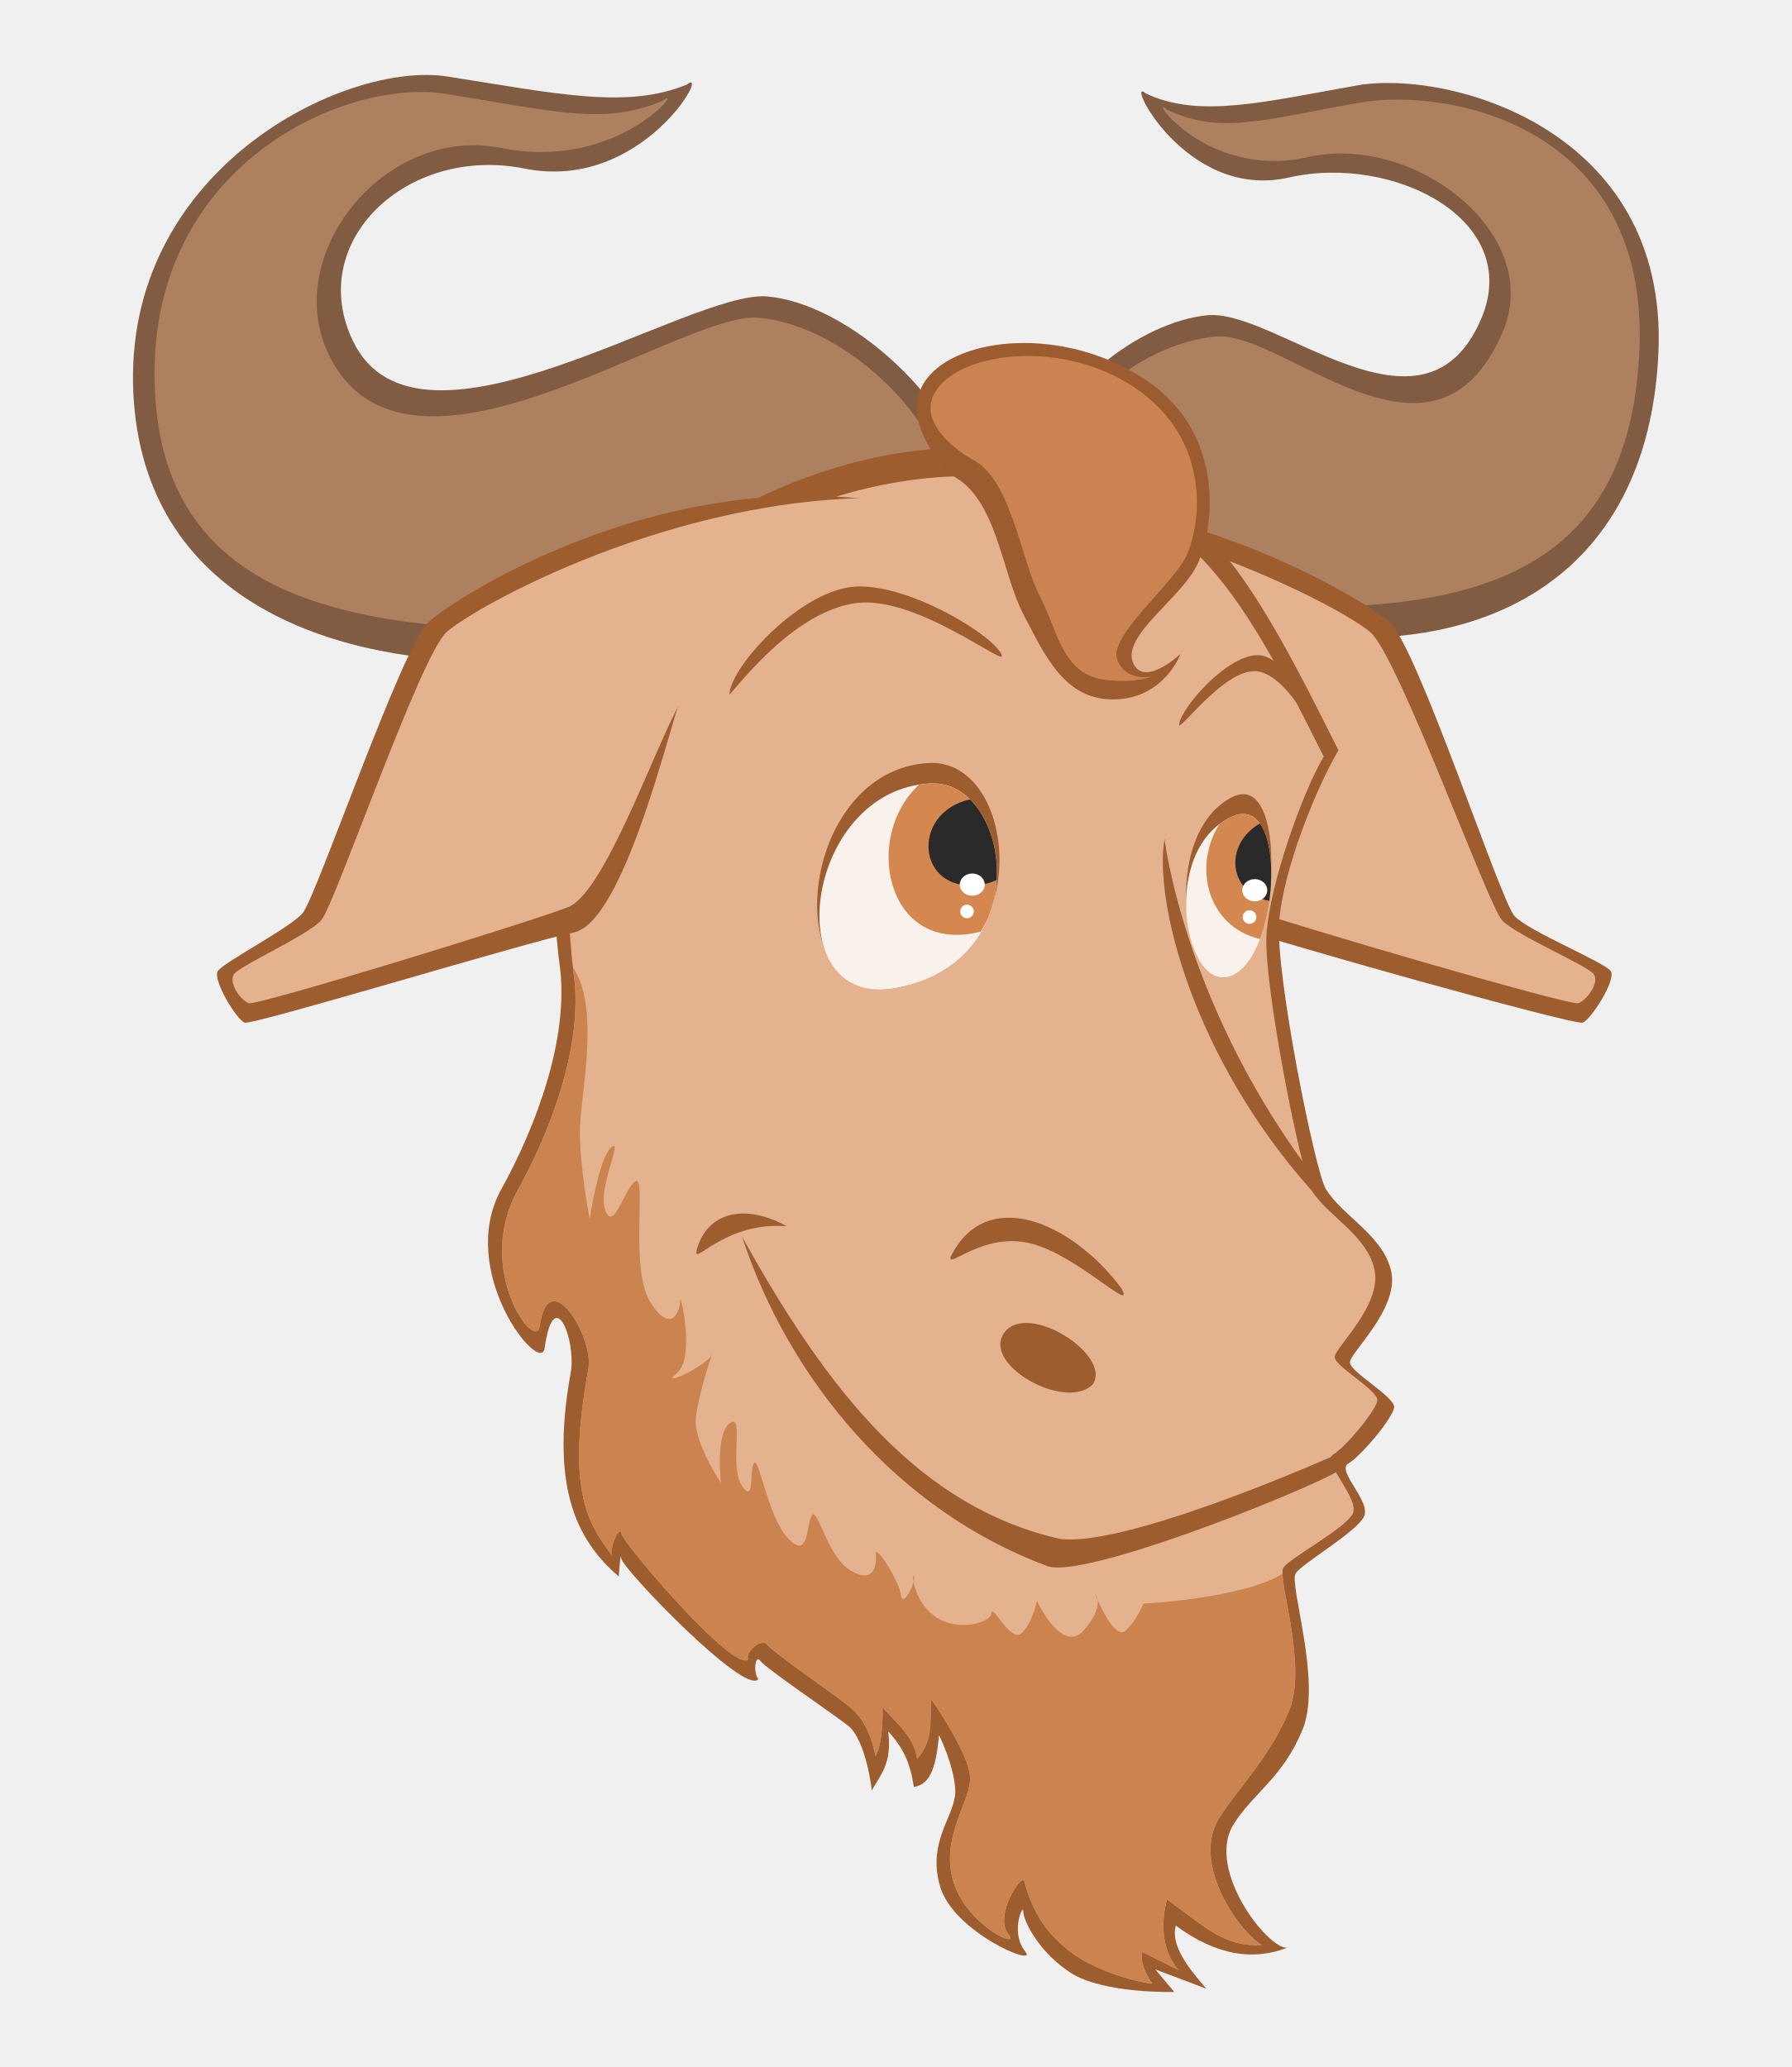
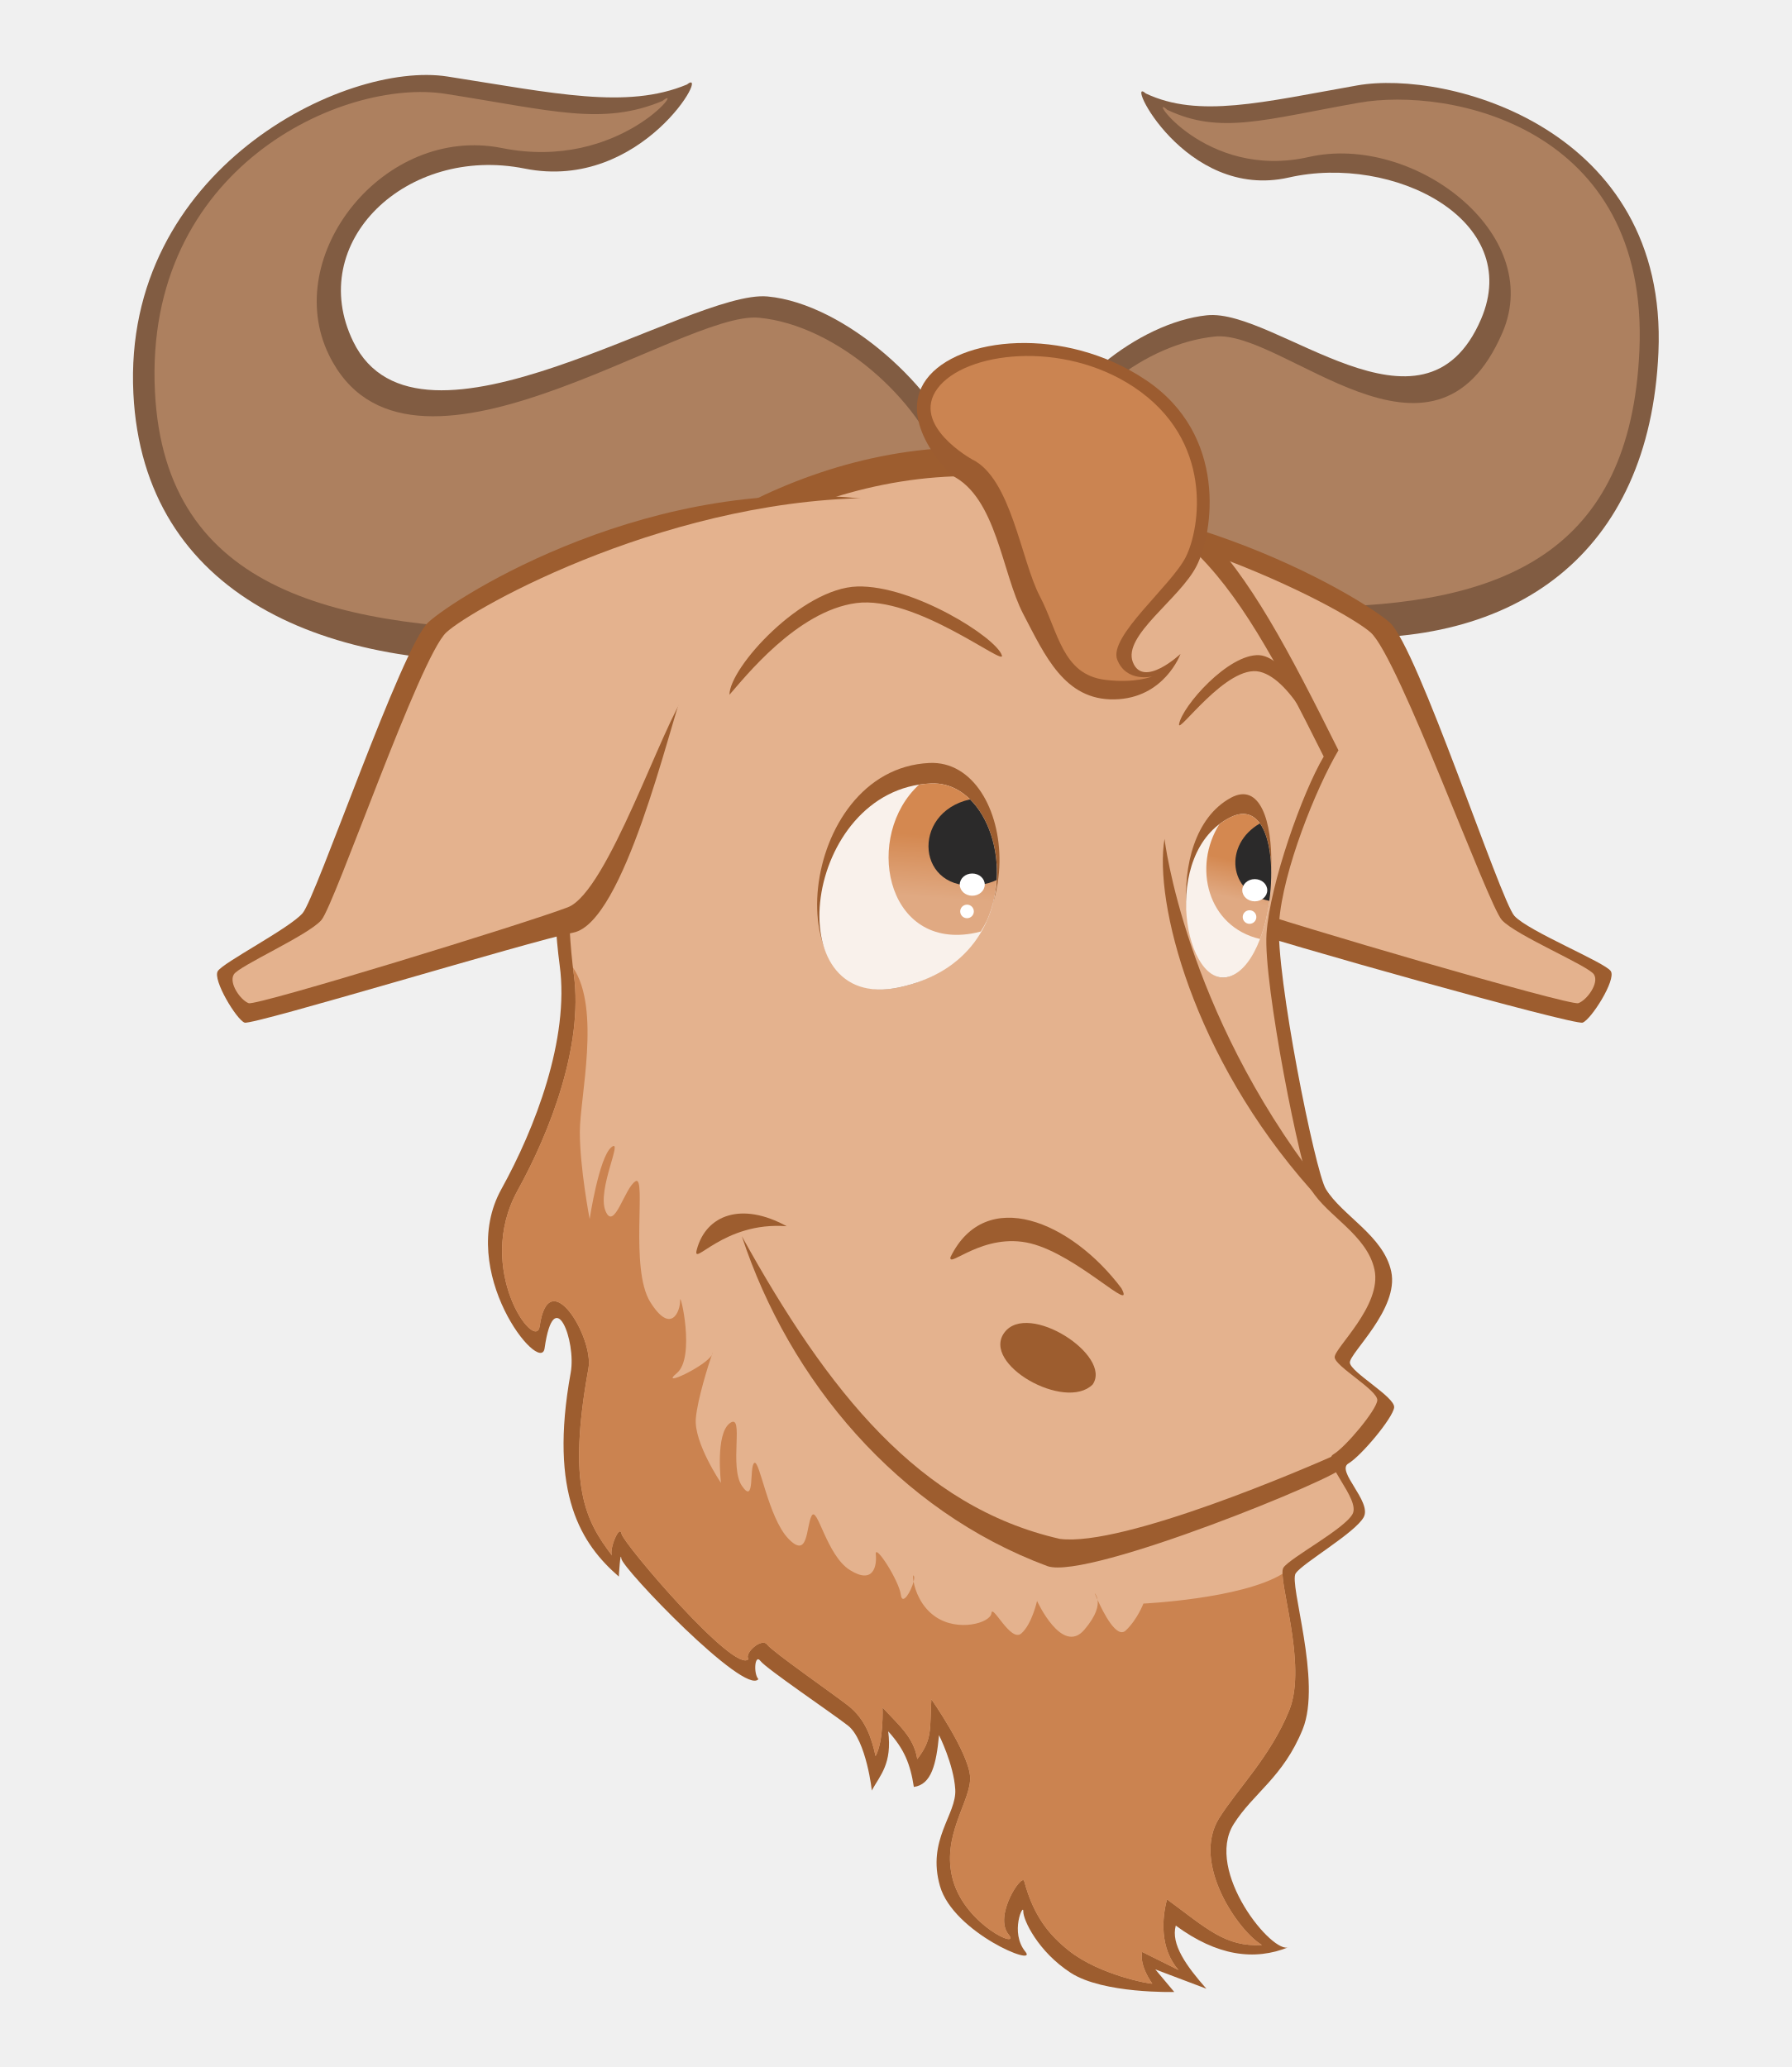
- <svg xmlns="http://www.w3.org/2000/svg" version="1.1" id="svg2" viewBox="0 0 260 300" height="300" width="260">
-   <defs id="defs4" />
+ <svg xmlns="http://www.w3.org/2000/svg" xmlns:xlink="http://www.w3.org/1999/xlink" version="1.1" id="svg2" viewBox="0 0 260 300" height="300" width="260">
+   <defs id="defs4">
+     <linearGradient id="linearGradient5346">
+       <stop style="stop-color:#d48850;stop-opacity:1;" offset="0" id="stop5348" />
+       <stop style="stop-color:#e0a982;stop-opacity:1" offset="1" id="stop5350" />
+     </linearGradient>
+     <linearGradient xlink:href="#linearGradient5346" id="linearGradient5352" x1="137.523" y1="121.422" x2="136.889" y2="130.414" gradientUnits="userSpaceOnUse" />
+     <linearGradient xlink:href="#linearGradient5346" id="linearGradient5360" x1="180.362" y1="125.163" x2="179.17" y2="130.476" gradientUnits="userSpaceOnUse" />
+   </defs>
  <g id="layer1">
    <path style="fill:#815c42;fill-opacity:1;fill-rule:evenodd;stroke:none;stroke-width:1px;stroke-linecap:butt;stroke-linejoin:miter;stroke-opacity:1" d="m 175.131,45.76 c 9.959,-1.058 31.421,20.052 39.787,0.561 6.189,-14.419 -12.758,-23.995 -27.886,-20.559 -15.128,3.437 -23.958,-15.063 -20.769,-12.199 7.693,3.639 16.938,1.267 30.678,-1.165 13.094,-2.317 45.139,6.214 43.717,38.733 -1.283,29.325 -20.807,43.091 -48.492,41.301 C 164.48,90.641 150.37,66.291 150.37,66.291 c 2.839,-9.756 14.768,-19.47 24.761,-20.532 z" id="path5149-6" />
    <path style="fill:#ad805f;fill-opacity:1;fill-rule:evenodd;stroke:none;stroke-width:1px;stroke-linecap:butt;stroke-linejoin:miter;stroke-opacity:1" d="m 176.252,48.844 c 9.959,-1.058 31.78,22.641 41.775,-0.582 6.203,-14.412 -12.969,-28.914 -28.097,-25.477 -15.128,3.437 -23.726,-9.702 -20.536,-6.838 7.693,3.639 14.062,1.396 27.801,-1.035 13.094,-2.317 42.125,3.41 40.703,35.929 -1.283,29.325 -19.684,37.151 -47.414,37.256 -22.842,0.086 -37.745,-20.23 -37.745,-20.23 2.839,-9.756 13.52,-17.96 23.513,-19.022 z" id="path5149-2-1" />
    <path style="fill:#815c42;fill-opacity:1;fill-rule:evenodd;stroke:none;stroke-width:1px;stroke-linecap:butt;stroke-linejoin:miter;stroke-opacity:1" d="M 111.384,43.029 C 100.098,41.97 60.738,69.067 51.256,49.576 44.242,35.156 58.991,21.031 76.137,24.467 93.282,27.904 103.289,9.404 99.675,12.268 90.956,15.907 80.478,13.535 64.907,11.103 50.068,8.786 17.742,24.598 19.355,57.117 20.808,86.443 47.337,97.641 78.713,95.851 110.089,94.06 139.446,66.291 139.446,66.291 136.228,56.535 122.709,44.091 111.384,43.029 Z" id="path5149" />
    <path style="fill:#ad805f;fill-opacity:1;fill-rule:evenodd;stroke:none;stroke-width:1px;stroke-linecap:butt;stroke-linejoin:miter;stroke-opacity:1" d="M 110.113,46.113 C 98.827,45.055 59.06,74.741 47.733,51.517 40.703,37.105 55.708,18.054 72.853,21.49 89.998,24.927 99.742,11.788 96.127,14.652 87.409,18.29 80.191,16.048 64.619,13.616 49.78,11.299 20.87,24.307 22.483,56.826 23.936,86.151 49.192,91.41 80.619,91.515 106.506,91.601 136.762,67.866 136.762,67.866 133.544,58.11 121.439,47.175 110.113,46.113 Z" id="path5149-2" />
    <path style="fill:#9d5d2f;fill-opacity:1;fill-rule:evenodd;stroke:none;stroke-width:1px;stroke-linecap:butt;stroke-linejoin:miter;stroke-opacity:1" d="m 133.212,72.637 c 33.996,-4.458 64.405,14.113 68.448,17.705 4.044,3.592 16.062,40.364 18.103,42.597 2.041,2.233 13.179,6.752 13.985,8.014 0.806,1.262 -2.872,7.049 -4.093,7.469 -1.222,0.421 -44.764,-11.773 -50.861,-14.017 -6.097,-2.244 -12.401,-29.762 -15.991,-34.076" id="path5110-3-6" />
    <path style="fill:#e4b28e;fill-opacity:1;fill-rule:evenodd;stroke:none;stroke-width:1px;stroke-linecap:butt;stroke-linejoin:miter;stroke-opacity:1" d="m 131.555,72.286 c 32.437,-0.561 63.3,15.921 67.344,19.512 4.044,3.592 17.006,39.51 19.047,41.743 2.041,2.233 12.547,6.623 13.353,7.885 0.806,1.262 -1.046,3.754 -2.267,4.174 -1.222,0.421 -42.591,-11.682 -48.688,-13.925 -6.097,-2.244 -14.512,-26.825 -18.102,-31.14" id="path5110-0" />
    <path style="fill:#9d5d2f;fill-opacity:1;fill-rule:evenodd;stroke:none;stroke-width:1px;stroke-linecap:butt;stroke-linejoin:miter;stroke-opacity:1" d="m 194.222,108.899 c -3.212,5.423 -8.093,17.474 -8.61,25.009 -0.517,7.536 5.224,36.108 6.78,38.661 2.364,3.882 8.375,6.773 9.491,11.974 1.167,5.437 -6.059,11.83 -6,13.218 0.059,1.388 6.593,5.003 6.424,6.514 -0.17,1.51 -4.788,7.047 -6.636,8.13 -1.847,1.083 3.415,5.514 2.229,7.772 -1.186,2.258 -8.83,6.658 -9.873,8.161 -1.042,1.503 3.829,15.683 1.007,22.646 -2.822,6.963 -7.185,9.273 -10.008,13.759 -4.307,6.844 5.734,19.095 8.008,17.847 -5.019,2.05 -10.453,1.273 -16.415,-3.112 -0.746,2.697 1.542,5.88 4.441,9.16 l -7.407,-2.799 2.746,3.272 c 0,0 -10.28,0.282 -15.017,-2.776 -4.737,-3.058 -6.933,-7.704 -6.89,-8.931 0.045,-1.286 -2.001,3.053 0.305,5.865 1.897,2.314 -10.441,-2.761 -12.39,-9.511 -1.949,-6.75 2.432,-10.396 2.212,-14.041 -0.22,-3.646 -2.356,-7.879 -2.356,-7.879 -0.394,4.213 -1.105,7.175 -3.652,7.513 -0.519,-3.359 -1.401,-5.501 -3.72,-8.069 0.586,4.695 -1.145,6.333 -2.398,8.603 0.093,0.313 -0.772,-7.353 -3.441,-9.435 -2.34,-1.825 -11.873,-8.275 -12.703,-9.381 -0.83,-1.106 -1.042,1.838 -0.297,2.639 -1.976,2.456 -19.742,-16.055 -19.89,-17.496 -0.136,-1.324 -0.364,2.608 -0.364,2.608 -5.377,-4.675 -10.204,-11.876 -6.983,-29.585 0.837,-4.605 -2.418,-13.214 -3.788,-3.547 -0.573,4.046 -12.885,-11.155 -6.271,-23.102 4.897,-8.846 9.891,-21.805 8.466,-32.438 -2.344,-17.494 0.816,-40.55 4.312,-48.192 3.537,-7.732 28.334,-28.539 58.635,-26.939 27.873,1.472 35.519,14.728 50.054,43.881 z" id="path4237" />
    <path style="fill:#e4b28e;fill-opacity:1;fill-rule:evenodd;stroke:none;stroke-width:1px;stroke-linecap:butt;stroke-linejoin:miter;stroke-opacity:1" d="m 192.086,109.808 c -3.092,5.221 -7.801,18.448 -8.298,25.704 -0.498,7.255 5.03,34.765 6.527,37.224 2.276,3.738 8.064,6.521 9.138,11.529 1.123,5.235 -5.834,11.39 -5.777,12.726 0.057,1.337 6.348,4.817 6.185,6.271 -0.163,1.454 -4.61,6.785 -6.389,7.828 -1.779,1.043 3.949,6.461 2.807,8.635 -1.142,2.174 -9.027,6.342 -10.031,7.789 -1.004,1.447 3.551,14.017 0.834,20.721 -2.717,6.705 -7.444,11.316 -10.162,15.635 -4.147,6.589 2.927,16.558 6.206,18.419 -5.278,0.33 -8.035,-2.397 -13.775,-6.619 -0.718,2.597 -1.122,7.095 1.67,10.253 l -5.284,-2.626 c -0.433,2.056 1.474,4.599 1.474,4.599 -0.087,0.123 -7.601,-1.189 -12.111,-4.786 -2.817,-2.247 -5.099,-4.95 -6.477,-10.079 -0.321,-1.197 -4.486,5.029 -2.266,7.737 1.827,2.228 -6.171,-1.308 -8.048,-7.807 -1.877,-6.499 2.676,-11.58 2.464,-15.09 -0.212,-3.51 -5.62,-11.251 -5.62,-11.251 -0.261,4.462 0.203,5.748 -2.046,8.694 -0.5,-3.234 -2.806,-5.025 -5.04,-7.499 0,0 0.194,4.881 -1.012,7.067 -0.571,-2.581 -1.429,-5.345 -3.999,-7.349 -2.253,-1.757 -10.936,-7.781 -11.735,-8.846 -0.8,-1.065 -3.415,1.327 -2.697,2.098 -1.903,2.364 -18.189,-16.783 -18.43,-18.158 -0.272,-1.552 -1.829,2.268 -1.393,3.125 -3.843,-5.043 -6.511,-10.103 -3.41,-27.154 0.806,-4.433 -5.76,-15.415 -7.079,-6.107 -0.552,3.895 -9.554,-8.238 -3.186,-19.742 4.715,-8.517 9.523,-20.994 8.151,-31.232 -2.257,-16.843 0.786,-39.042 4.151,-46.4 3.405,-7.445 27.28,-27.478 56.455,-25.937 26.836,1.417 34.206,12.556 48.201,40.625 z" id="path4237-3" />
    <path style="fill:#9d5d2f;fill-opacity:1;fill-rule:evenodd;stroke:none;stroke-width:1px;stroke-linecap:butt;stroke-linejoin:miter;stroke-opacity:1" d="m 191.315,171.654 c -19.438,-25.159 -22.33,-49.9 -22.33,-49.9 -1.541,9.055 4.059,31.559 21.216,50.895 1.405,1.682 1.371,-0.551 1.114,-0.995 z" id="path4872" />
    <path style="display:inline;opacity:1;fill:#9d5d2f;fill-opacity:1;fill-rule:evenodd;stroke:none;stroke-width:1px;stroke-linecap:butt;stroke-linejoin:miter;stroke-opacity:1" d="m 194.199,210.988 c -4.246,1.914 -31.175,13.562 -40.396,12.364 -20.366,-4.646 -33.642,-21.311 -46.154,-43.929 6.875,20.886 22.59,39.816 44.367,47.89 5.96,2.061 43.118,-13.277 42.67,-14.266 z" id="path4874" />
    <path style="fill:#9d5d2f;fill-opacity:1;fill-rule:evenodd;stroke:none;stroke-width:1px;stroke-linecap:butt;stroke-linejoin:miter;stroke-opacity:1" d="m 162.73,186.976 c -7.303,-9.734 -19.701,-14.935 -24.802,-4.525 -0.368,1.732 4.807,-3.673 11.627,-1.985 6.82,1.688 15.284,10.469 13.176,6.51 z" id="path4891" />
    <path style="fill:#9d5d2f;fill-opacity:1;fill-rule:evenodd;stroke:none;stroke-width:1px;stroke-linecap:butt;stroke-linejoin:miter;stroke-opacity:1" d="m 158.555,200.946 c -3.987,3.942 -16.223,-2.964 -12.799,-7.551 3.424,-4.588 15.709,3.335 12.799,7.551 z" id="path4893" />
    <path style="fill:#9d5d2f;fill-opacity:1;fill-rule:evenodd;stroke:none;stroke-width:1px;stroke-linecap:butt;stroke-linejoin:miter;stroke-opacity:1" d="m 105.852,100.835 c 0.014,-3.985 10.52,-15.495 18.561,-15.713 8.041,-0.218 20.139,7.386 20.971,10.001 0.537,1.688 -12.494,-8.744 -21.135,-7.595 -8.641,1.149 -16.254,10.893 -18.397,13.306 z" id="path4895" />
    <path style="fill:#cb8350;fill-opacity:1;fill-rule:evenodd;stroke:none;stroke-width:1px;stroke-linecap:butt;stroke-linejoin:miter;stroke-opacity:1" d="m 83.16,140.447 c 0.042,0.355 0.073,0.721 0.12,1.072 1.372,10.238 -3.438,22.716 -8.153,31.233 -6.368,11.503 2.635,23.636 3.187,19.741 1.319,-9.308 7.884,1.674 7.078,6.107 -3.101,17.051 -0.432,22.112 3.411,27.155 -0.436,-0.857 1.12,-4.678 1.392,-3.126 0.241,1.374 16.529,20.521 18.431,18.157 -0.718,-0.771 1.897,-3.164 2.696,-2.099 0.8,1.065 9.482,7.09 11.735,8.846 2.57,2.004 3.429,4.766 4,7.348 1.206,-2.186 1.011,-7.065 1.011,-7.065 2.233,2.473 4.541,4.263 5.041,7.497 2.249,-2.946 1.784,-4.232 2.046,-8.694 0,0 5.407,7.742 5.619,11.252 0.212,3.51 -4.341,8.591 -2.464,15.09 1.877,6.499 9.876,10.037 8.049,7.809 -2.22,-2.708 1.943,-8.934 2.264,-7.737 1.377,5.129 3.661,7.832 6.478,10.078 4.51,3.597 12.024,4.907 12.111,4.785 0,0 -1.907,-2.542 -1.475,-4.598 l 5.283,2.624 c -2.791,-3.159 -2.388,-7.655 -1.67,-10.252 5.74,4.222 8.497,6.949 13.775,6.619 -3.279,-1.861 -10.353,-11.832 -6.206,-18.421 2.718,-4.319 7.447,-8.929 10.164,-15.634 2.412,-5.951 -0.899,-16.505 -0.973,-19.818 -5.929,3.649 -20.189,4.323 -20.189,4.323 0,0 -0.865,2.303 -2.568,3.912 -1.316,1.243 -3.253,-2.601 -4.08,-4.446 0.125,0.832 -0.117,2.218 -1.92,4.331 -3.229,3.783 -6.865,-4.179 -6.865,-4.179 0,0 -0.754,3.409 -2.296,4.729 -1.542,1.319 -4.193,-4.369 -4.321,-2.958 -0.127,1.411 -4.822,2.775 -8.118,0.525 -2.133,-1.456 -2.957,-3.816 -3.182,-5.097 -0.335,1.365 -1.629,3.569 -1.846,1.91 -0.271,-2.075 -3.805,-7.566 -3.635,-5.873 0.17,1.693 -0.34,4.421 -3.755,2.286 -3.415,-2.136 -4.744,-9.456 -5.566,-7.862 -0.822,1.594 -0.433,6.367 -3.374,3.294 -2.941,-3.074 -4.168,-11.547 -4.939,-10.983 -0.771,0.564 0.142,6.156 -1.782,3.35 -1.924,-2.807 0.398,-10.677 -1.755,-9.129 -2.153,1.548 -1.296,8.678 -1.296,8.678 0,0 -3.948,-5.819 -3.651,-9.35 0.234,-2.79 1.87,-7.938 2.326,-9.233 -0.841,1.624 -7.753,4.871 -5.081,2.651 2.754,-2.288 0.441,-12.112 0.475,-10.556 0.034,1.556 -1.314,5.058 -4.331,0.237 -3.017,-4.82 -0.516,-18.443 -2.118,-17.543 -1.602,0.9 -3.119,7.383 -4.382,4.31 -1.263,-3.074 2.661,-10.685 0.864,-9.244 -1.797,1.442 -3.16,10.433 -3.16,10.433 0,0 -1.433,-7.459 -1.424,-12.668 0.008,-5.009 3.075,-17.847 -0.981,-23.819 z m 20.138,56.198 c 0.026,-0.05 0.066,-0.103 0.08,-0.149 0.098,-0.328 0.041,-0.195 -0.08,0.149 z m 29.273,32.913 c 0.084,-0.342 0.125,-0.648 0.053,-0.808 -0.126,-0.283 -0.176,0.109 -0.053,0.808 z m 26.702,2.648 c -0.099,-0.657 -0.419,-0.976 -0.419,-0.976 0,0 0.175,0.433 0.419,0.976 z" id="path4912" />
    <path style="fill:#9c5c30;fill-opacity:1;fill-rule:evenodd;stroke:none;stroke-width:1px;stroke-linecap:butt;stroke-linejoin:miter;stroke-opacity:1" d="m 138.085,68.987 c 6.542,3.173 7.28,14.179 10.415,20.158 3.136,5.98 5.966,12.501 13.22,12.363 7.254,-0.137 9.585,-6.597 9.585,-6.597 0,0 -5.398,5.064 -6.915,1.197 -1.517,-3.867 6.822,-9.168 9.254,-13.98 2.432,-4.813 4.551,-18.946 -7.33,-26.946 -11.881,-8.001 -27.322,-6.315 -31.881,-0.137 -4.559,6.178 3.653,13.942 3.653,13.942 z" id="path4932" />
    <path style="fill:#cb8451;fill-opacity:1;fill-rule:evenodd;stroke:none;stroke-width:1px;stroke-linecap:butt;stroke-linejoin:miter;stroke-opacity:1" d="m 141.068,66.676 c 5.665,2.748 7.096,14.661 9.811,19.839 2.715,5.178 3.236,11.365 9.469,12.151 4.379,0.552 6.838,-0.485 6.838,-0.485 0,0 -3.747,0.915 -5.06,-2.433 -1.314,-3.349 7.831,-10.723 9.937,-14.89 2.106,-4.168 4.144,-16.951 -7.564,-24.707 -10.341,-6.85 -24.515,-5.11 -28.463,0.24 -3.948,5.35 5.031,10.285 5.031,10.285 z" id="path4932-5" />
    <path style="fill:#9d5d2f;fill-opacity:1;fill-rule:evenodd;stroke:none;stroke-width:1px;stroke-linecap:butt;stroke-linejoin:miter;stroke-opacity:1" d="M 127.248,72.637 C 94.905,68.179 65.974,86.75 62.127,90.342 58.28,93.934 45.854,130.302 43.913,132.535 c -1.942,2.233 -11.547,7.157 -12.314,8.419 -0.767,1.262 2.732,7.049 3.895,7.469 1.163,0.421 41.581,-11.875 47.685,-13.063 7.399,-1.44 13.975,-29.974 15.917,-35.03" id="path5110-3" />
    <path style="fill:#e4b28e;fill-opacity:1;fill-rule:evenodd;stroke:none;stroke-width:1px;stroke-linecap:butt;stroke-linejoin:miter;stroke-opacity:1" d="M 128.825,72.286 C 97.964,71.725 68.601,88.207 64.754,91.799 c -3.847,3.592 -16.179,39.51 -18.121,41.743 -1.942,2.233 -11.937,6.623 -12.704,7.885 -0.767,1.262 0.995,3.754 2.157,4.174 1.163,0.421 40.52,-11.682 46.321,-13.925 5.801,-2.244 13.806,-26.825 17.222,-31.14" id="path5110" />
    <path style="fill:#9d5d2f;fill-opacity:1;fill-rule:evenodd;stroke:none;stroke-width:1px;stroke-linecap:butt;stroke-linejoin:miter;stroke-opacity:1" d="m 114.155,177.971 c -6.518,-3.586 -11.683,-1.669 -13.038,3.385 -0.735,2.74 3.863,-4.107 13.038,-3.385 z" id="path7209" />
    <path style="fill:#9d5d2f;fill-opacity:1;fill-rule:evenodd;stroke:none;stroke-width:1px;stroke-linecap:butt;stroke-linejoin:miter;stroke-opacity:1" d="m 192.998,110.803 c -0.008,-3.985 -5.828,-15.495 -10.282,-15.713 -4.454,-0.218 -11.156,7.386 -11.617,10.001 -0.297,1.688 6.921,-8.744 11.708,-7.595 4.787,1.149 9.004,10.893 10.191,13.306 z" id="path4895-7" />
    <path style="fill:#9d5d2f;fill-opacity:1;fill-rule:evenodd;stroke:none;stroke-width:1px;stroke-linecap:butt;stroke-linejoin:miter;stroke-opacity:1" d="m 134.853,110.735 c 12.657,-0.604 15.955,28.239 -4.38,32.576 -17.943,3.827 -14.877,-31.657 4.38,-32.576 z" id="path7367-9" />
    <path style="fill:#f9f1eb;fill-opacity:1;fill-rule:evenodd;stroke:none;stroke-width:1px;stroke-linecap:butt;stroke-linejoin:miter;stroke-opacity:1" d="m 135.134,113.705 c 11.295,-0.452 15.674,25.269 -4.661,29.606 -17.943,3.827 -13.949,-28.862 4.661,-29.606 z" id="path7367" />
-     <path style="fill:#d48850;fill-opacity:1;fill-rule:evenodd;stroke:none;stroke-width:1px;stroke-linecap:butt;stroke-linejoin:miter;stroke-opacity:1" d="M 135.135 113.705 C 134.531 113.729 133.944 113.79 133.371 113.879 C 125.381 121.213 128.37 137.59 140.945 135.502 C 141.43 135.422 141.887 135.318 142.324 135.197 C 142.653 134.679 142.949 134.144 143.219 133.6 C 147.107 124.728 142.664 113.404 135.135 113.705 z " id="path7384" />
+     <path style="fill:url(#linearGradient5352);fill-opacity:1;fill-rule:evenodd;stroke:none;stroke-width:1px;stroke-linecap:butt;stroke-linejoin:miter;stroke-opacity:1" d="M 135.135 113.705 C 134.531 113.729 133.944 113.79 133.371 113.879 C 125.381 121.213 128.37 137.59 140.945 135.502 C 141.43 135.422 141.887 135.318 142.324 135.197 C 142.653 134.679 142.949 134.144 143.219 133.6 C 147.107 124.728 142.664 113.404 135.135 113.705 z " id="path7384" />
    <path style="fill:#2b2a2a;fill-rule:evenodd;stroke:none;stroke-width:0.582px;stroke-linecap:butt;stroke-linejoin:miter;stroke-opacity:1;fill-opacity:1" d="M 140.758 116.021 C 132.055 117.965 133.001 129.672 142.176 128.428 C 143.142 128.297 143.947 128.051 144.623 127.725 C 144.905 123.106 143.403 118.63 140.758 116.021 z " id="path7384-2" />
    <ellipse style="color:#000000;display:inline;overflow:visible;visibility:visible;opacity:1;fill:#ffffff;fill-opacity:1;fill-rule:nonzero;stroke:none;stroke-width:1;stroke-linecap:round;stroke-linejoin:round;stroke-miterlimit:4;stroke-dasharray:none;stroke-dashoffset:0;stroke-opacity:1;marker:none;enable-background:accumulate" id="path5029" cx="141.086" cy="128.392" rx="1.813" ry="1.613" />
    <ellipse style="color:#000000;display:inline;overflow:visible;visibility:visible;opacity:1;fill:#ffffff;fill-opacity:1;fill-rule:nonzero;stroke:none;stroke-width:1;stroke-linecap:round;stroke-linejoin:round;stroke-miterlimit:4;stroke-dasharray:none;stroke-dashoffset:0;stroke-opacity:1;marker:none;enable-background:accumulate" id="path5029-9" cx="140.326" cy="132.283" rx="0.989" ry="0.984" />
    <path style="fill:#9d5d2f;fill-opacity:1;fill-rule:evenodd;stroke:none;stroke-width:1px;stroke-linecap:butt;stroke-linejoin:miter;stroke-opacity:1" d="m 178.618,115.784 c 8.443,-4.577 7.197,22.869 -0.068,25.877 -6.553,2.713 -10.437,-20.183 0.068,-25.877 z" id="path7484-0" />
    <path style="fill:#f9f1eb;fill-opacity:1;fill-rule:evenodd;stroke:none;stroke-width:1px;stroke-linecap:butt;stroke-linejoin:miter;stroke-opacity:1" d="m 178.618,118.588 c 8.443,-4.085 7.197,20.412 -0.068,23.096 -6.553,2.421 -10.437,-18.014 0.068,-23.096 z" id="path7484" />
-     <path style="fill:#d48850;fill-opacity:1;fill-rule:evenodd;stroke:none;stroke-width:1px;stroke-linecap:butt;stroke-linejoin:miter;stroke-opacity:1" d="m 180.089,118.145 c -0.453,0.044 -0.944,0.188 -1.472,0.443 -0.605,0.293 -1.156,0.642 -1.668,1.029 -3.896,6.189 -1.745,14.883 5.892,16.666 2.733,-7.184 2.211,-18.624 -2.752,-18.139 z" id="path7384-3" />
+     <path style="fill:url(#linearGradient5360);fill-opacity:1;fill-rule:evenodd;stroke:none;stroke-width:1px;stroke-linecap:butt;stroke-linejoin:miter;stroke-opacity:1" d="m 180.089,118.145 c -0.453,0.044 -0.944,0.188 -1.472,0.443 -0.605,0.293 -1.156,0.642 -1.668,1.029 -3.896,6.189 -1.745,14.883 5.892,16.666 2.733,-7.184 2.211,-18.624 -2.752,-18.139 z" id="path7384-3" />
    <path style="fill:#2b2a2a;fill-opacity:1;fill-rule:evenodd;stroke:none;stroke-width:0.582px;stroke-linecap:butt;stroke-linejoin:miter;stroke-opacity:1" d="m 182.827,119.516 c -5.276,3.026 -4.594,10.086 1.366,11.232 0.612,-4.438 0.229,-9.008 -1.366,-11.232 z" id="path7384-2-1" />
    <ellipse style="color:#000000;display:inline;overflow:visible;visibility:visible;opacity:1;fill:#ffffff;fill-opacity:1;fill-rule:nonzero;stroke:none;stroke-width:1;stroke-linecap:round;stroke-linejoin:round;stroke-miterlimit:4;stroke-dasharray:none;stroke-dashoffset:0;stroke-opacity:1;marker:none;enable-background:accumulate" id="path5029-7" cx="182.081" cy="129.206" rx="1.813" ry="1.613" />
    <ellipse style="color:#000000;display:inline;overflow:visible;visibility:visible;opacity:1;fill:#ffffff;fill-opacity:1;fill-rule:nonzero;stroke:none;stroke-width:1;stroke-linecap:round;stroke-linejoin:round;stroke-miterlimit:4;stroke-dasharray:none;stroke-dashoffset:0;stroke-opacity:1;marker:none;enable-background:accumulate" id="path5029-9-8" cx="181.321" cy="133.097" rx="0.989" ry="0.984" />
  </g>
</svg>
